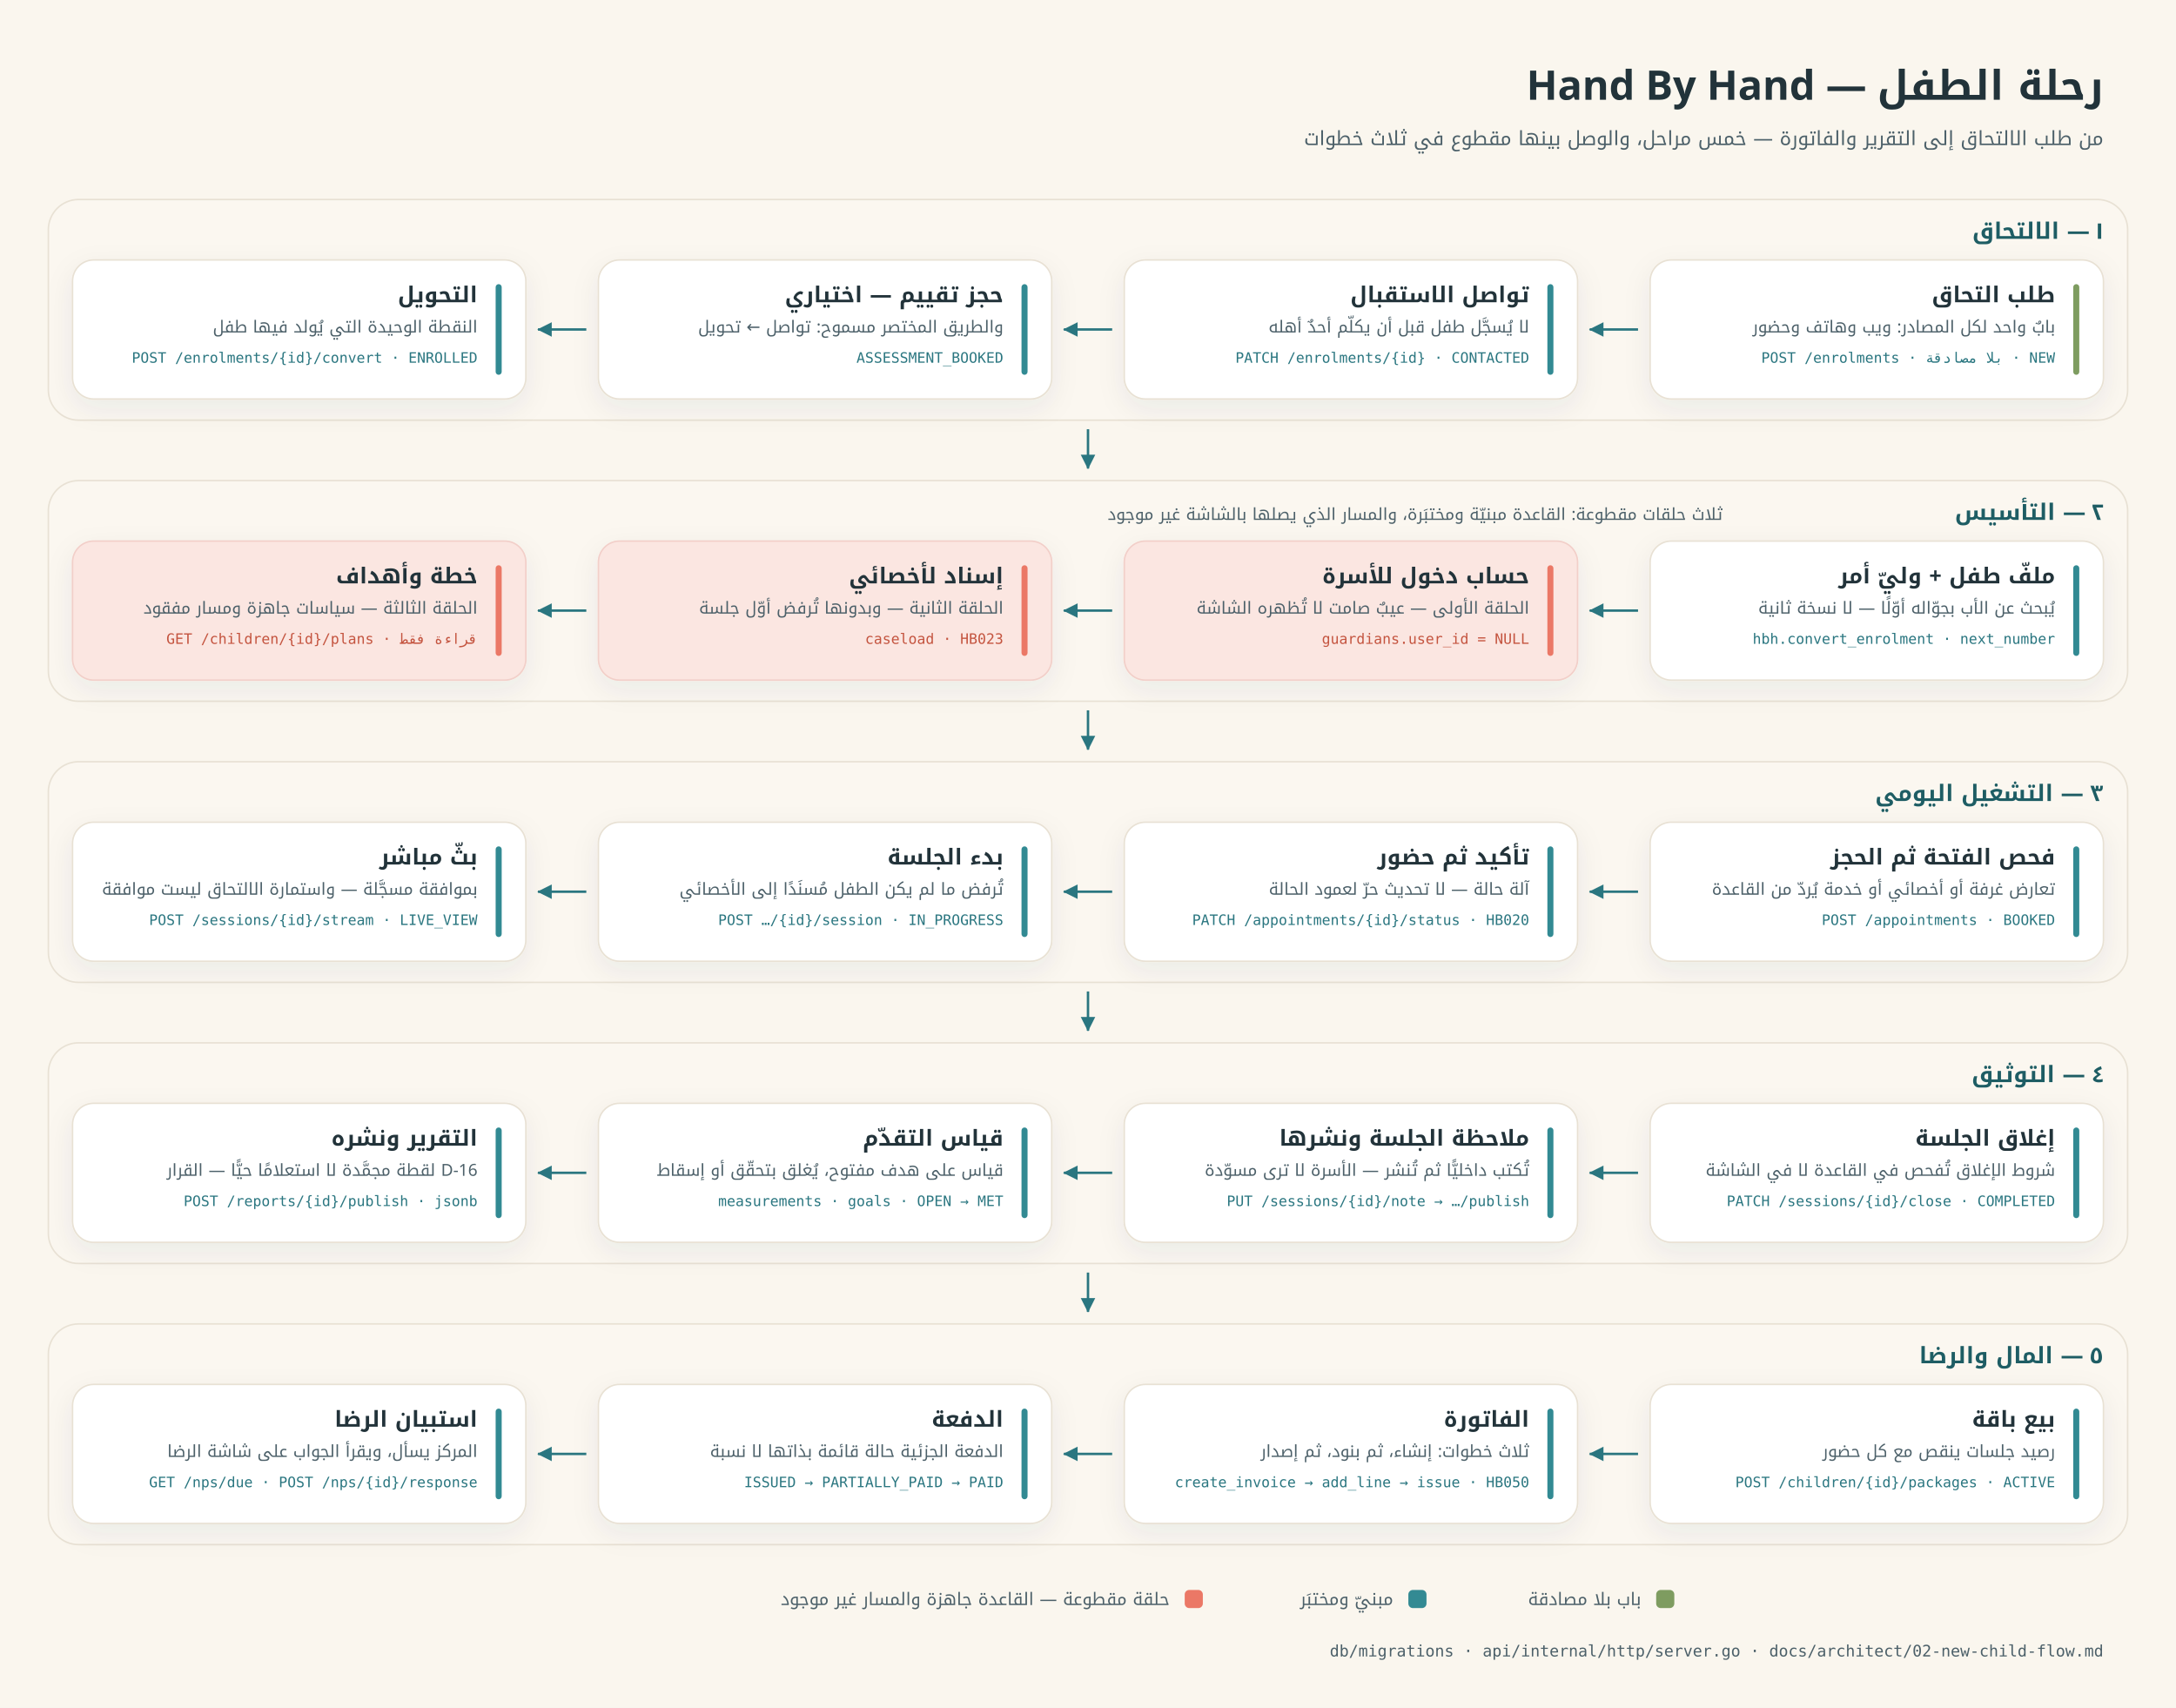
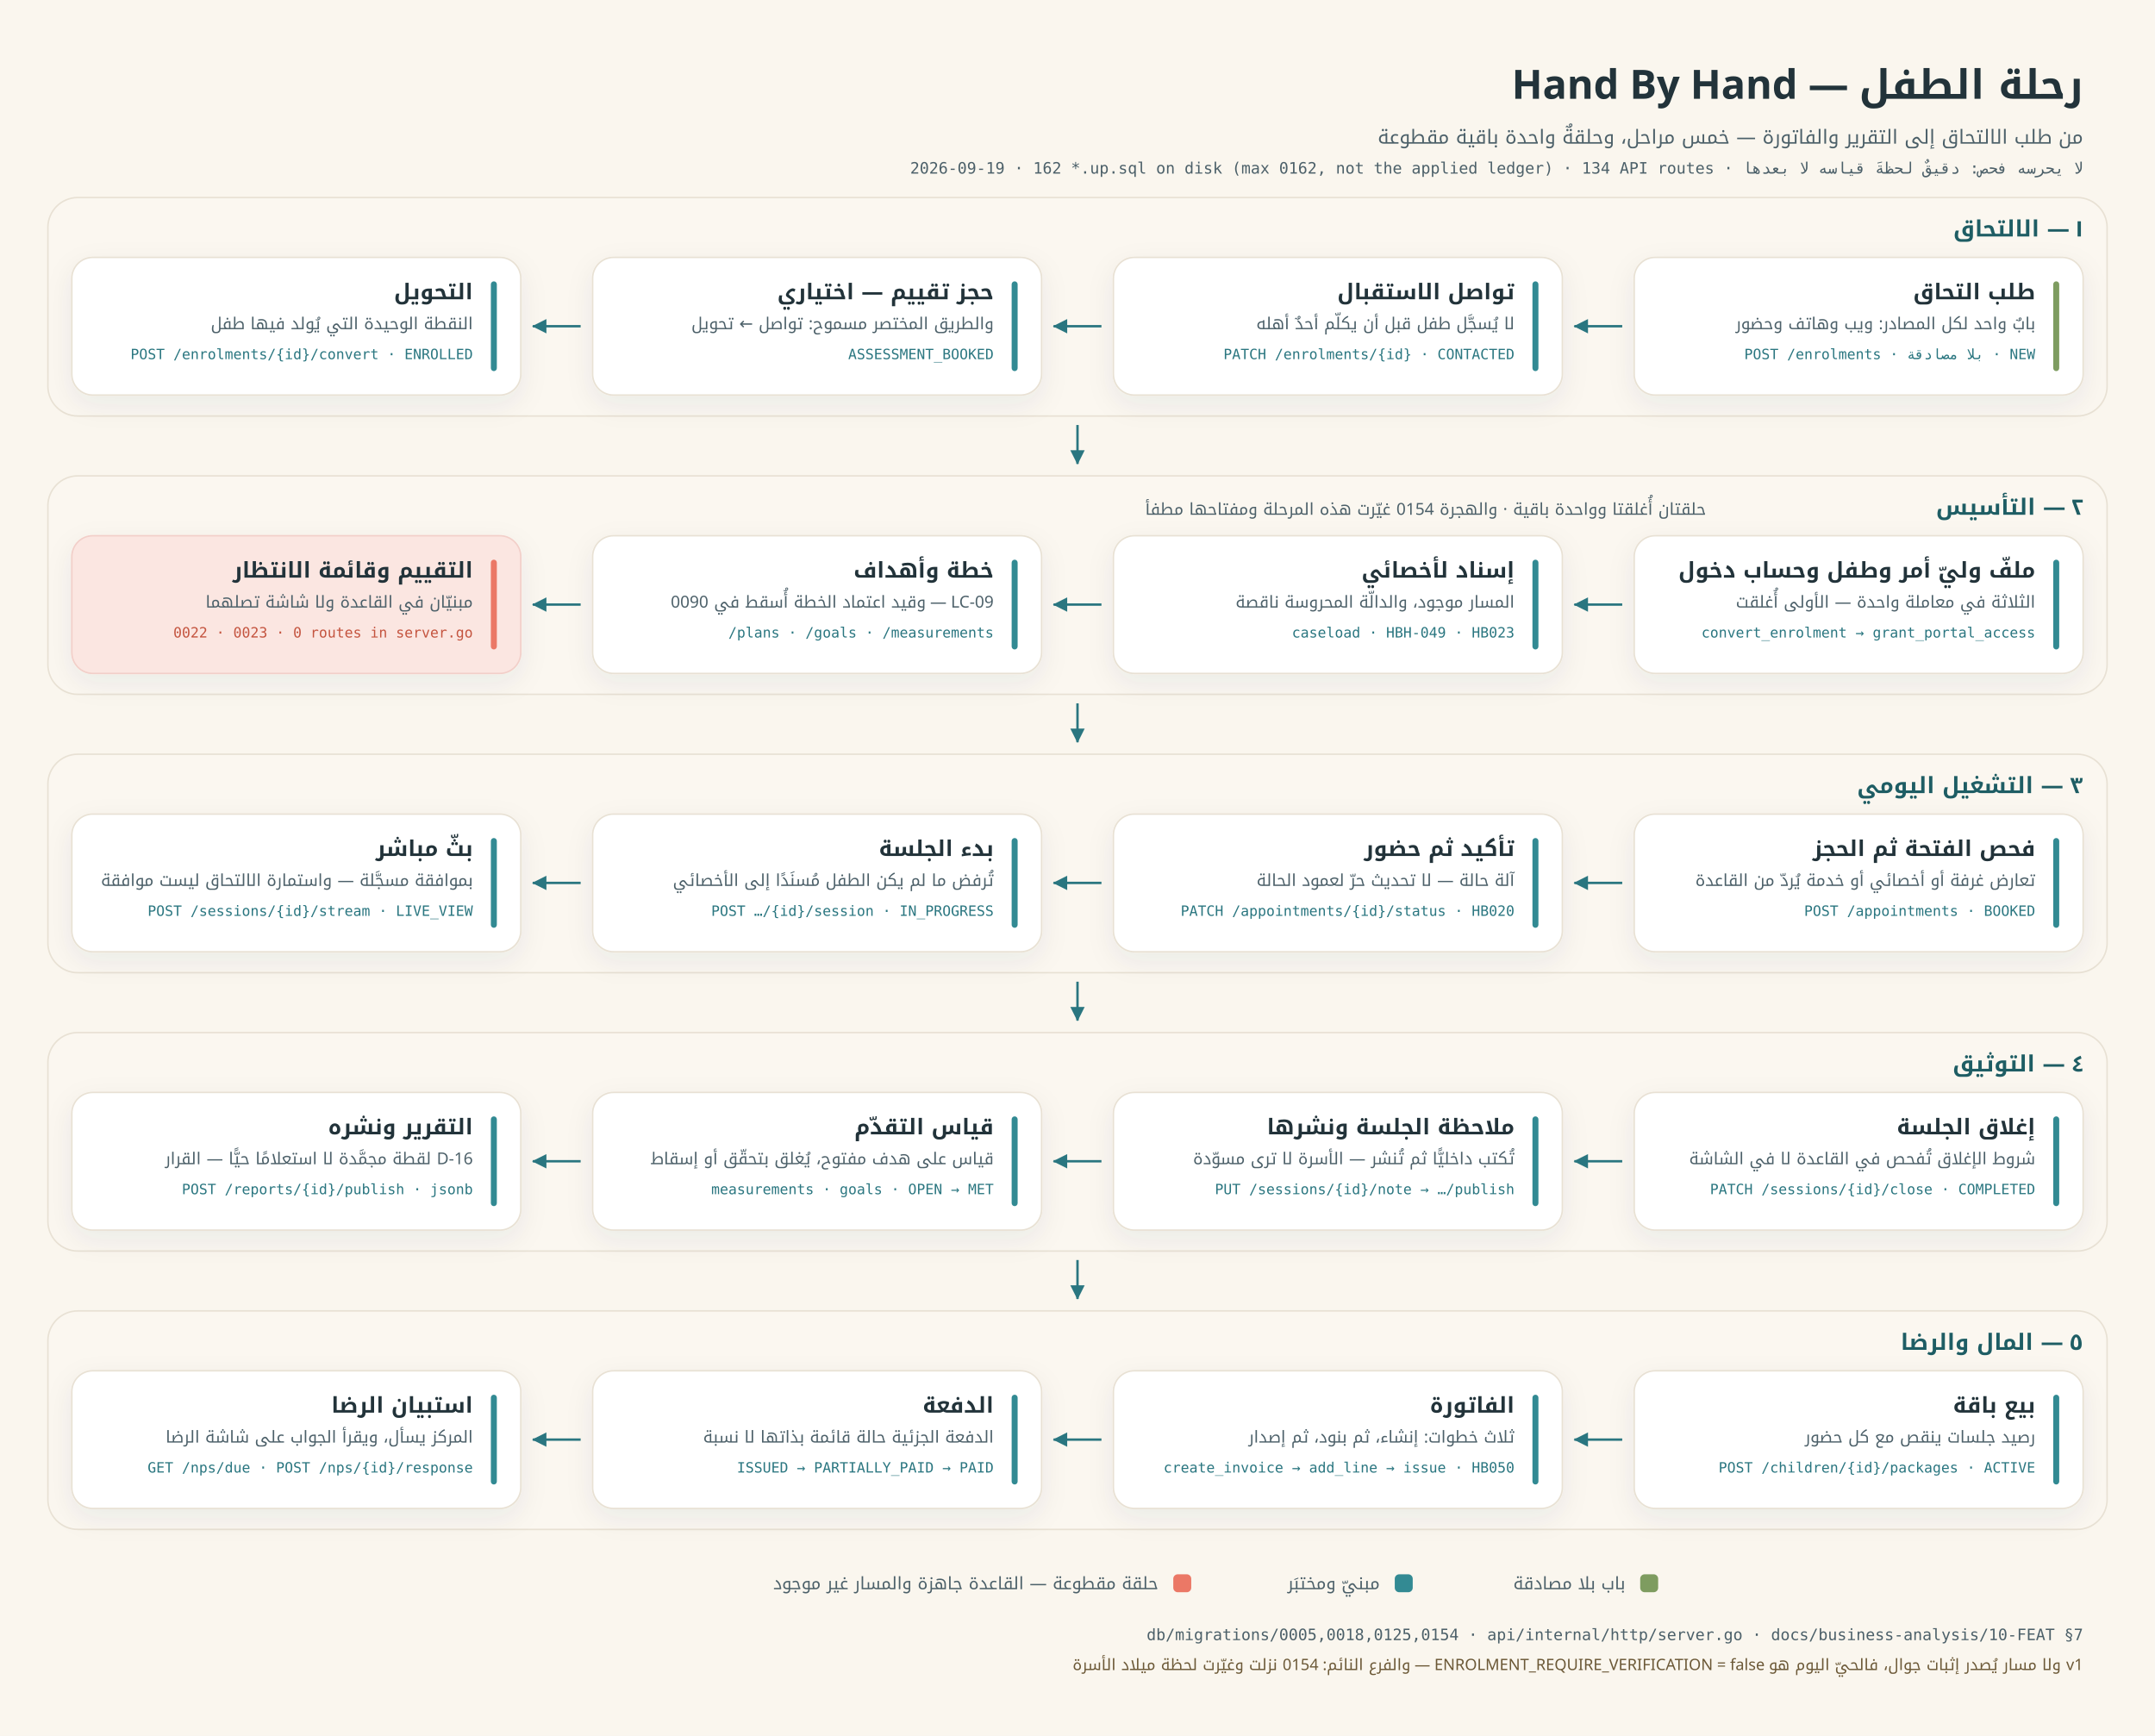
- <svg xmlns="http://www.w3.org/2000/svg" width="1440" height="1130" viewBox="0 0 1440 1130" font-family="'IBM Plex Sans Arabic','Noto Kufi Arabic','Segoe UI',sans-serif">
+ <svg xmlns="http://www.w3.org/2000/svg" width="1440" height="1160" viewBox="0 0 1440 1160" font-family="'IBM Plex Sans Arabic','Noto Kufi Arabic','Segoe UI',sans-serif">
  <defs>
    <marker id="ar" viewBox="0 0 10 10" refX="9.5" refY="5" markerWidth="6" markerHeight="6" orient="auto">
      <path d="M0,0 L10,5 L0,10 z" fill="#2A7680" />
    </marker>
    <filter id="cardShadow" x="-20%" y="-20%" width="140%" height="160%">
      <feDropShadow dx="0" dy="1" stdDeviation="1" flood-color="#134E5C" flood-opacity="0.05" />
      <feDropShadow dx="0" dy="6" stdDeviation="9" flood-color="#134E5C" flood-opacity="0.07" />
    </filter>
  </defs>
  <style>
    .h    { font-family:'Noto Kufi Arabic','IBM Plex Sans Arabic','Segoe UI',sans-serif; font-weight:700; }
    .t    { font-size:14.5px; font-weight:700; fill:#22333A; }
    .n    { font-size:11px;   font-weight:500; fill:#4C6069; }
    .c    { font-size:9.5px;  font-weight:500; fill:#2A7680;
            font-family:ui-monospace,'Cascadia Mono','Consolas',monospace; }
    .cbad { fill:#C4543F; }
    .band { font-size:15px; fill:#1E5D64; }
    .lg   { font-size:11.5px; fill:#4C6069; }
  </style>
-   <rect width="1440" height="1130" fill="#FAF6EE" />
+   <rect width="1440" height="1160" fill="#FAF6EE" />
  <text class="h" x="1392" y="66" text-anchor="end" font-size="27" fill="#22333A">Hand By Hand — رحلة الطفل</text>
-   <text x="1392" y="96" text-anchor="end" font-size="13" fill="#4C6069">من طلب الالتحاق إلى التقرير والفاتورة — خمس مراحل، والوصل بينها مقطوع في ثلاث خطوات</text>
+   <text x="1392" y="96" text-anchor="end" font-size="13" fill="#4C6069">من طلب الالتحاق إلى التقرير والفاتورة — خمس مراحل، وحلقةٌ واحدة باقية مقطوعة</text>
+   <text x="1392" y="116" text-anchor="end" font-size="10.5" fill="#4C6069" font-family="ui-monospace,'Cascadia Mono','Consolas',monospace">
+     2026-09-19  ·  162 *.up.sql on disk (max 0162, not the applied ledger)  ·  134 API routes  ·  لا يحرسه فحص: دقيقٌ لحظةَ قياسه لا بعدها
+   </text>
  <rect x="32" y="132" width="1376" height="146" rx="20" fill="#FBF7F0" stroke="#E8E1D4" />
  <text class="h band" x="1392" y="158" text-anchor="end">١ — الالتحاق</text>
  <g filter="url(#cardShadow)">
    <rect x="1092" y="172" width="300" height="92" rx="14" fill="#FFFFFF" stroke="#E8E1D4" />
    <rect x="1372" y="188" width="4" height="60" rx="2" fill="#7E9C60" />
    <rect x="744" y="172" width="300" height="92" rx="14" fill="#FFFFFF" stroke="#E8E1D4" />
    <rect x="1024" y="188" width="4" height="60" rx="2" fill="#338A93" />
    <rect x="396" y="172" width="300" height="92" rx="14" fill="#FFFFFF" stroke="#E8E1D4" />
    <rect x="676" y="188" width="4" height="60" rx="2" fill="#338A93" />
    <rect x="48" y="172" width="300" height="92" rx="14" fill="#FFFFFF" stroke="#E8E1D4" />
    <rect x="328" y="188" width="4" height="60" rx="2" fill="#338A93" />
  </g>
  <text class="t" x="1360" y="200" text-anchor="end">طلب التحاق</text>
  <text class="n" x="1360" y="220" text-anchor="end">بابٌ واحد لكل المصادر: ويب وهاتف وحضور</text>
  <text class="c" x="1360" y="240" text-anchor="end">POST /enrolments  ·  بلا مصادقة  ·  NEW</text>
  <text class="t" x="1012" y="200" text-anchor="end">تواصل الاستقبال</text>
  <text class="n" x="1012" y="220" text-anchor="end">لا يُسجَّل طفل قبل أن يكلّم أحدٌ أهله</text>
  <text class="c" x="1012" y="240" text-anchor="end">PATCH /enrolments/{id}  ·  CONTACTED</text>
  <text class="t" x="664" y="200" text-anchor="end">حجز تقييم — اختياري</text>
  <text class="n" x="664" y="220" text-anchor="end">والطريق المختصر مسموح: تواصل ← تحويل</text>
  <text class="c" x="664" y="240" text-anchor="end">ASSESSMENT_BOOKED</text>
  <text class="t" x="316" y="200" text-anchor="end">التحويل</text>
  <text class="n" x="316" y="220" text-anchor="end">النقطة الوحيدة التي يُولد فيها طفل</text>
  <text class="c" x="316" y="240" text-anchor="end">POST /enrolments/{id}/convert  ·  ENROLLED</text>
  <path d="M1084 218 L1052 218" stroke="#2A7680" stroke-width="1.6" fill="none" marker-end="url(#ar)" />
  <path d="M736 218 L704 218" stroke="#2A7680" stroke-width="1.6" fill="none" marker-end="url(#ar)" />
  <path d="M388 218 L356 218" stroke="#2A7680" stroke-width="1.6" fill="none" marker-end="url(#ar)" />
  <path d="M720 284 L720 310" stroke="#2A7680" stroke-width="1.6" fill="none" marker-end="url(#ar)" />
  <rect x="32" y="318" width="1376" height="146" rx="20" fill="#FBF7F0" stroke="#E8E1D4" />
  <text class="h band" x="1392" y="344" text-anchor="end">٢ — التأسيس</text>
-   <text class="n" x="1140" y="344" text-anchor="end" fill="#C4543F">ثلاث حلقات مقطوعة: القاعدة مبنيّة ومختبَرة، والمسار الذي يصلها بالشاشة غير موجود</text>
+   <text class="n" x="1140" y="344" text-anchor="end">حلقتان أُغلقتا وواحدة باقية · والهجرة 0154 غيّرت هذه المرحلة ومفتاحها مطفأ</text>
  <g filter="url(#cardShadow)">
    <rect x="1092" y="358" width="300" height="92" rx="14" fill="#FFFFFF" stroke="#E8E1D4" />
    <rect x="1372" y="374" width="4" height="60" rx="2" fill="#338A93" />
-     <rect x="744" y="358" width="300" height="92" rx="14" fill="#FBE6E1" stroke="#F2CFC9" />
-     <rect x="1024" y="374" width="4" height="60" rx="2" fill="#EB7866" />
-     <rect x="396" y="358" width="300" height="92" rx="14" fill="#FBE6E1" stroke="#F2CFC9" />
-     <rect x="676" y="374" width="4" height="60" rx="2" fill="#EB7866" />
+     <rect x="744" y="358" width="300" height="92" rx="14" fill="#FFFFFF" stroke="#E8E1D4" />
+     <rect x="1024" y="374" width="4" height="60" rx="2" fill="#338A93" />
+     <rect x="396" y="358" width="300" height="92" rx="14" fill="#FFFFFF" stroke="#E8E1D4" />
+     <rect x="676" y="374" width="4" height="60" rx="2" fill="#338A93" />
    <rect x="48" y="358" width="300" height="92" rx="14" fill="#FBE6E1" stroke="#F2CFC9" />
    <rect x="328" y="374" width="4" height="60" rx="2" fill="#EB7866" />
  </g>
-   <text class="t" x="1360" y="386" text-anchor="end">ملفّ طفل + وليّ أمر</text>
-   <text class="n" x="1360" y="406" text-anchor="end">يُبحث عن الأب بجوّاله أوّلًا — لا نسخة ثانية</text>
-   <text class="c" x="1360" y="426" text-anchor="end">hbh.convert_enrolment  ·  next_number</text>
-   <text class="t" x="1012" y="386" text-anchor="end">حساب دخول للأسرة</text>
-   <text class="n" x="1012" y="406" text-anchor="end">الحلقة الأولى — عيبٌ صامت لا تُظهره الشاشة</text>
-   <text class="c cbad" x="1012" y="426" text-anchor="end">guardians.user_id = NULL</text>
-   <text class="t" x="664" y="386" text-anchor="end">إسناد لأخصائي</text>
-   <text class="n" x="664" y="406" text-anchor="end">الحلقة الثانية — وبدونها تُرفض أوّل جلسة</text>
-   <text class="c cbad" x="664" y="426" text-anchor="end">caseload  ·  HB023</text>
-   <text class="t" x="316" y="386" text-anchor="end">خطة وأهداف</text>
-   <text class="n" x="316" y="406" text-anchor="end">الحلقة الثالثة — سياسات جاهزة ومسار مفقود</text>
-   <text class="c cbad" x="316" y="426" text-anchor="end">GET /children/{id}/plans  ·  قراءة فقط</text>
+   <text class="t" x="1360" y="386" text-anchor="end">ملفّ وليّ أمر وطفل وحساب دخول</text>
+   <text class="n" x="1360" y="406" text-anchor="end">الثلاثة في معاملة واحدة — الأولى أُغلقت</text>
+   <text class="c" x="1360" y="426" text-anchor="end">convert_enrolment → grant_portal_access</text>
+   <text class="t" x="1012" y="386" text-anchor="end">إسناد لأخصائي</text>
+   <text class="n" x="1012" y="406" text-anchor="end">المسار موجود، والدالّة المحروسة ناقصة</text>
+   <text class="c" x="1012" y="426" text-anchor="end">caseload  ·  HBH-049  ·  HB023</text>
+   <text class="t" x="664" y="386" text-anchor="end">خطة وأهداف</text>
+   <text class="n" x="664" y="406" text-anchor="end">وقيد اعتماد الخطة أُسقط في 0090 — LC-09</text>
+   <text class="c" x="664" y="426" text-anchor="end">/plans  ·  /goals  ·  /measurements</text>
+   <text class="t" x="316" y="386" text-anchor="end">التقييم وقائمة الانتظار</text>
+   <text class="n" x="316" y="406" text-anchor="end">مبنيّان في القاعدة ولا شاشة تصلهما</text>
+   <text class="c cbad" x="316" y="426" text-anchor="end">0022 · 0023  ·  0 routes in server.go</text>
  <path d="M1084 404 L1052 404" stroke="#2A7680" stroke-width="1.6" fill="none" marker-end="url(#ar)" />
  <path d="M736 404 L704 404" stroke="#2A7680" stroke-width="1.6" fill="none" marker-end="url(#ar)" />
  <path d="M388 404 L356 404" stroke="#2A7680" stroke-width="1.6" fill="none" marker-end="url(#ar)" />
  <path d="M720 470 L720 496" stroke="#2A7680" stroke-width="1.6" fill="none" marker-end="url(#ar)" />
  <rect x="32" y="504" width="1376" height="146" rx="20" fill="#FBF7F0" stroke="#E8E1D4" />
  <text class="h band" x="1392" y="530" text-anchor="end">٣ — التشغيل اليومي</text>
  <g filter="url(#cardShadow)">
    <rect x="1092" y="544" width="300" height="92" rx="14" fill="#FFFFFF" stroke="#E8E1D4" />
    <rect x="1372" y="560" width="4" height="60" rx="2" fill="#338A93" />
    <rect x="744" y="544" width="300" height="92" rx="14" fill="#FFFFFF" stroke="#E8E1D4" />
    <rect x="1024" y="560" width="4" height="60" rx="2" fill="#338A93" />
    <rect x="396" y="544" width="300" height="92" rx="14" fill="#FFFFFF" stroke="#E8E1D4" />
    <rect x="676" y="560" width="4" height="60" rx="2" fill="#338A93" />
    <rect x="48" y="544" width="300" height="92" rx="14" fill="#FFFFFF" stroke="#E8E1D4" />
    <rect x="328" y="560" width="4" height="60" rx="2" fill="#338A93" />
  </g>
  <text class="t" x="1360" y="572" text-anchor="end">فحص الفتحة ثم الحجز</text>
  <text class="n" x="1360" y="592" text-anchor="end">تعارض غرفة أو أخصائي أو خدمة يُردّ من القاعدة</text>
  <text class="c" x="1360" y="612" text-anchor="end">POST /appointments  ·  BOOKED</text>
  <text class="t" x="1012" y="572" text-anchor="end">تأكيد ثم حضور</text>
  <text class="n" x="1012" y="592" text-anchor="end">آلة حالة — لا تحديث حرّ لعمود الحالة</text>
  <text class="c" x="1012" y="612" text-anchor="end">PATCH /appointments/{id}/status  ·  HB020</text>
  <text class="t" x="664" y="572" text-anchor="end">بدء الجلسة</text>
  <text class="n" x="664" y="592" text-anchor="end">تُرفض ما لم يكن الطفل مُسنَدًا إلى الأخصائي</text>
  <text class="c" x="664" y="612" text-anchor="end">POST …/{id}/session  ·  IN_PROGRESS</text>
  <text class="t" x="316" y="572" text-anchor="end">بثّ مباشر</text>
  <text class="n" x="316" y="592" text-anchor="end">بموافقة مسجَّلة — واستمارة الالتحاق ليست موافقة</text>
  <text class="c" x="316" y="612" text-anchor="end">POST /sessions/{id}/stream  ·  LIVE_VIEW</text>
  <path d="M1084 590 L1052 590" stroke="#2A7680" stroke-width="1.6" fill="none" marker-end="url(#ar)" />
  <path d="M736 590 L704 590" stroke="#2A7680" stroke-width="1.6" fill="none" marker-end="url(#ar)" />
  <path d="M388 590 L356 590" stroke="#2A7680" stroke-width="1.6" fill="none" marker-end="url(#ar)" />
  <path d="M720 656 L720 682" stroke="#2A7680" stroke-width="1.6" fill="none" marker-end="url(#ar)" />
  <rect x="32" y="690" width="1376" height="146" rx="20" fill="#FBF7F0" stroke="#E8E1D4" />
  <text class="h band" x="1392" y="716" text-anchor="end">٤ — التوثيق</text>
  <g filter="url(#cardShadow)">
    <rect x="1092" y="730" width="300" height="92" rx="14" fill="#FFFFFF" stroke="#E8E1D4" />
    <rect x="1372" y="746" width="4" height="60" rx="2" fill="#338A93" />
    <rect x="744" y="730" width="300" height="92" rx="14" fill="#FFFFFF" stroke="#E8E1D4" />
    <rect x="1024" y="746" width="4" height="60" rx="2" fill="#338A93" />
    <rect x="396" y="730" width="300" height="92" rx="14" fill="#FFFFFF" stroke="#E8E1D4" />
    <rect x="676" y="746" width="4" height="60" rx="2" fill="#338A93" />
    <rect x="48" y="730" width="300" height="92" rx="14" fill="#FFFFFF" stroke="#E8E1D4" />
    <rect x="328" y="746" width="4" height="60" rx="2" fill="#338A93" />
  </g>
  <text class="t" x="1360" y="758" text-anchor="end">إغلاق الجلسة</text>
  <text class="n" x="1360" y="778" text-anchor="end">شروط الإغلاق تُفحص في القاعدة لا في الشاشة</text>
  <text class="c" x="1360" y="798" text-anchor="end">PATCH /sessions/{id}/close  ·  COMPLETED</text>
  <text class="t" x="1012" y="758" text-anchor="end">ملاحظة الجلسة ونشرها</text>
  <text class="n" x="1012" y="778" text-anchor="end">تُكتب داخليًّا ثم تُنشر — الأسرة لا ترى مسوّدة</text>
  <text class="c" x="1012" y="798" text-anchor="end">PUT /sessions/{id}/note → …/publish</text>
  <text class="t" x="664" y="758" text-anchor="end">قياس التقدّم</text>
  <text class="n" x="664" y="778" text-anchor="end">قياس على هدف مفتوح، يُغلق بتحقّق أو إسقاط</text>
  <text class="c" x="664" y="798" text-anchor="end">measurements  ·  goals  ·  OPEN → MET</text>
  <text class="t" x="316" y="758" text-anchor="end">التقرير ونشره</text>
  <text class="n" x="316" y="778" text-anchor="end">لقطة مجمَّدة لا استعلامًا حيًّا — القرار D-16</text>
  <text class="c" x="316" y="798" text-anchor="end">POST /reports/{id}/publish  ·  jsonb</text>
  <path d="M1084 776 L1052 776" stroke="#2A7680" stroke-width="1.6" fill="none" marker-end="url(#ar)" />
  <path d="M736 776 L704 776" stroke="#2A7680" stroke-width="1.6" fill="none" marker-end="url(#ar)" />
  <path d="M388 776 L356 776" stroke="#2A7680" stroke-width="1.6" fill="none" marker-end="url(#ar)" />
  <path d="M720 842 L720 868" stroke="#2A7680" stroke-width="1.6" fill="none" marker-end="url(#ar)" />
  <rect x="32" y="876" width="1376" height="146" rx="20" fill="#FBF7F0" stroke="#E8E1D4" />
  <text class="h band" x="1392" y="902" text-anchor="end">٥ — المال والرضا</text>
  <g filter="url(#cardShadow)">
    <rect x="1092" y="916" width="300" height="92" rx="14" fill="#FFFFFF" stroke="#E8E1D4" />
    <rect x="1372" y="932" width="4" height="60" rx="2" fill="#338A93" />
    <rect x="744" y="916" width="300" height="92" rx="14" fill="#FFFFFF" stroke="#E8E1D4" />
    <rect x="1024" y="932" width="4" height="60" rx="2" fill="#338A93" />
    <rect x="396" y="916" width="300" height="92" rx="14" fill="#FFFFFF" stroke="#E8E1D4" />
    <rect x="676" y="932" width="4" height="60" rx="2" fill="#338A93" />
    <rect x="48" y="916" width="300" height="92" rx="14" fill="#FFFFFF" stroke="#E8E1D4" />
    <rect x="328" y="932" width="4" height="60" rx="2" fill="#338A93" />
  </g>
  <text class="t" x="1360" y="944" text-anchor="end">بيع باقة</text>
  <text class="n" x="1360" y="964" text-anchor="end">رصيد جلسات ينقص مع كل حضور</text>
  <text class="c" x="1360" y="984" text-anchor="end">POST /children/{id}/packages  ·  ACTIVE</text>
  <text class="t" x="1012" y="944" text-anchor="end">الفاتورة</text>
  <text class="n" x="1012" y="964" text-anchor="end">ثلاث خطوات: إنشاء، ثم بنود، ثم إصدار</text>
  <text class="c" x="1012" y="984" text-anchor="end">create_invoice → add_line → issue  ·  HB050</text>
  <text class="t" x="664" y="944" text-anchor="end">الدفعة</text>
  <text class="n" x="664" y="964" text-anchor="end">الدفعة الجزئية حالة قائمة بذاتها لا نسبة</text>
  <text class="c" x="664" y="984" text-anchor="end">ISSUED → PARTIALLY_PAID → PAID</text>
  <text class="t" x="316" y="944" text-anchor="end">استبيان الرضا</text>
  <text class="n" x="316" y="964" text-anchor="end">المركز يسأل، ويقرأ الجواب على شاشة الرضا</text>
  <text class="c" x="316" y="984" text-anchor="end">GET /nps/due  ·  POST /nps/{id}/response</text>
  <path d="M1084 962 L1052 962" stroke="#2A7680" stroke-width="1.6" fill="none" marker-end="url(#ar)" />
  <path d="M736 962 L704 962" stroke="#2A7680" stroke-width="1.6" fill="none" marker-end="url(#ar)" />
  <path d="M388 962 L356 962" stroke="#2A7680" stroke-width="1.6" fill="none" marker-end="url(#ar)" />
  <rect x="1096" y="1052" width="12" height="12" rx="3" fill="#7E9C60" />
  <text class="lg" x="1086" y="1062" text-anchor="end">باب بلا مصادقة</text>
  <rect x="932" y="1052" width="12" height="12" rx="3" fill="#338A93" />
  <text class="lg" x="922" y="1062" text-anchor="end">مبنيّ ومختبَر</text>
  <rect x="784" y="1052" width="12" height="12" rx="3" fill="#EB7866" />
  <text class="lg" x="774" y="1062" text-anchor="end">حلقة مقطوعة — القاعدة جاهزة والمسار غير موجود</text>
  <text x="1392" y="1096" text-anchor="end" font-size="10.5" fill="#4C6069" font-family="ui-monospace,'Cascadia Mono','Consolas',monospace">
-     db/migrations  ·  api/internal/http/server.go  ·  docs/architect/02-new-child-flow.md
+     db/migrations/0005,0018,0125,0154  ·  api/internal/http/server.go  ·  docs/business-analysis/10-FEAT §7
+   </text>
+   <text x="1392" y="1116" text-anchor="end" font-size="10.5" fill="#6B5836">
+     والفرع النائم: 0154 نزلت وغيّرت لحظة ميلاد الأسرة — ENROLMENT_REQUIRE_VERIFICATION = false ولا مسار يُصدر إثبات جوال، فالحيّ اليوم هو v1
  </text>
</svg>
